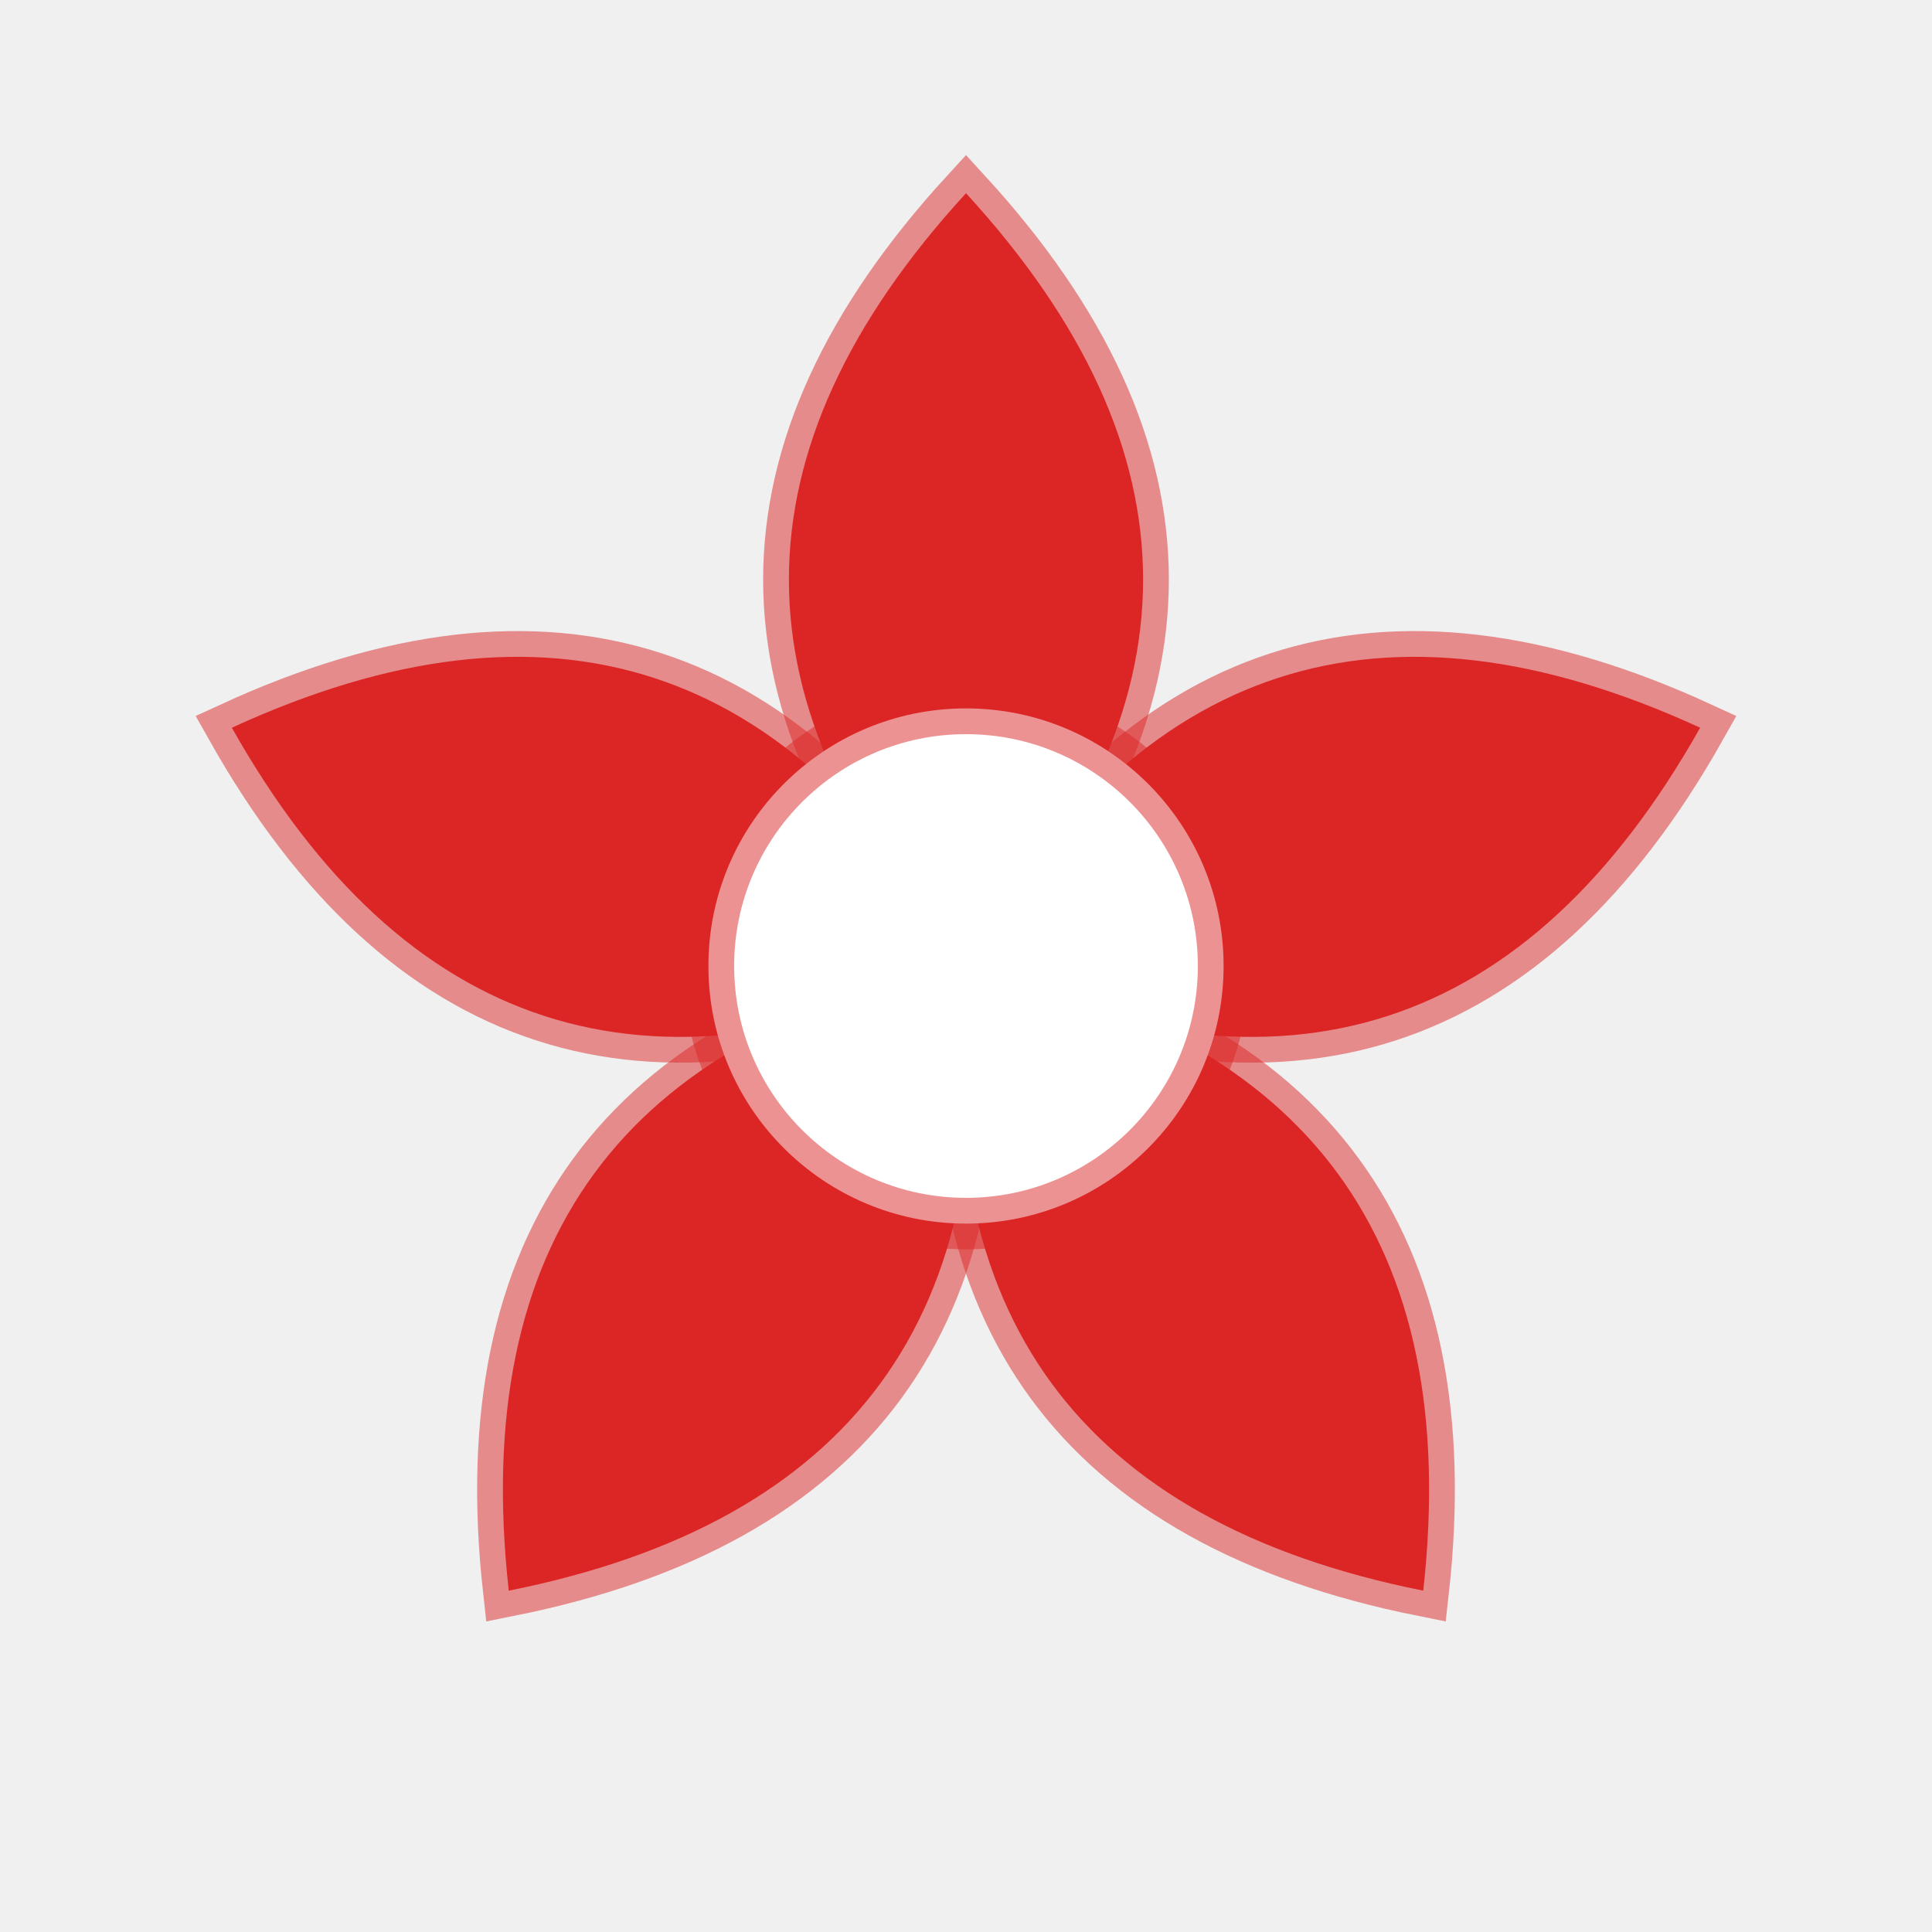
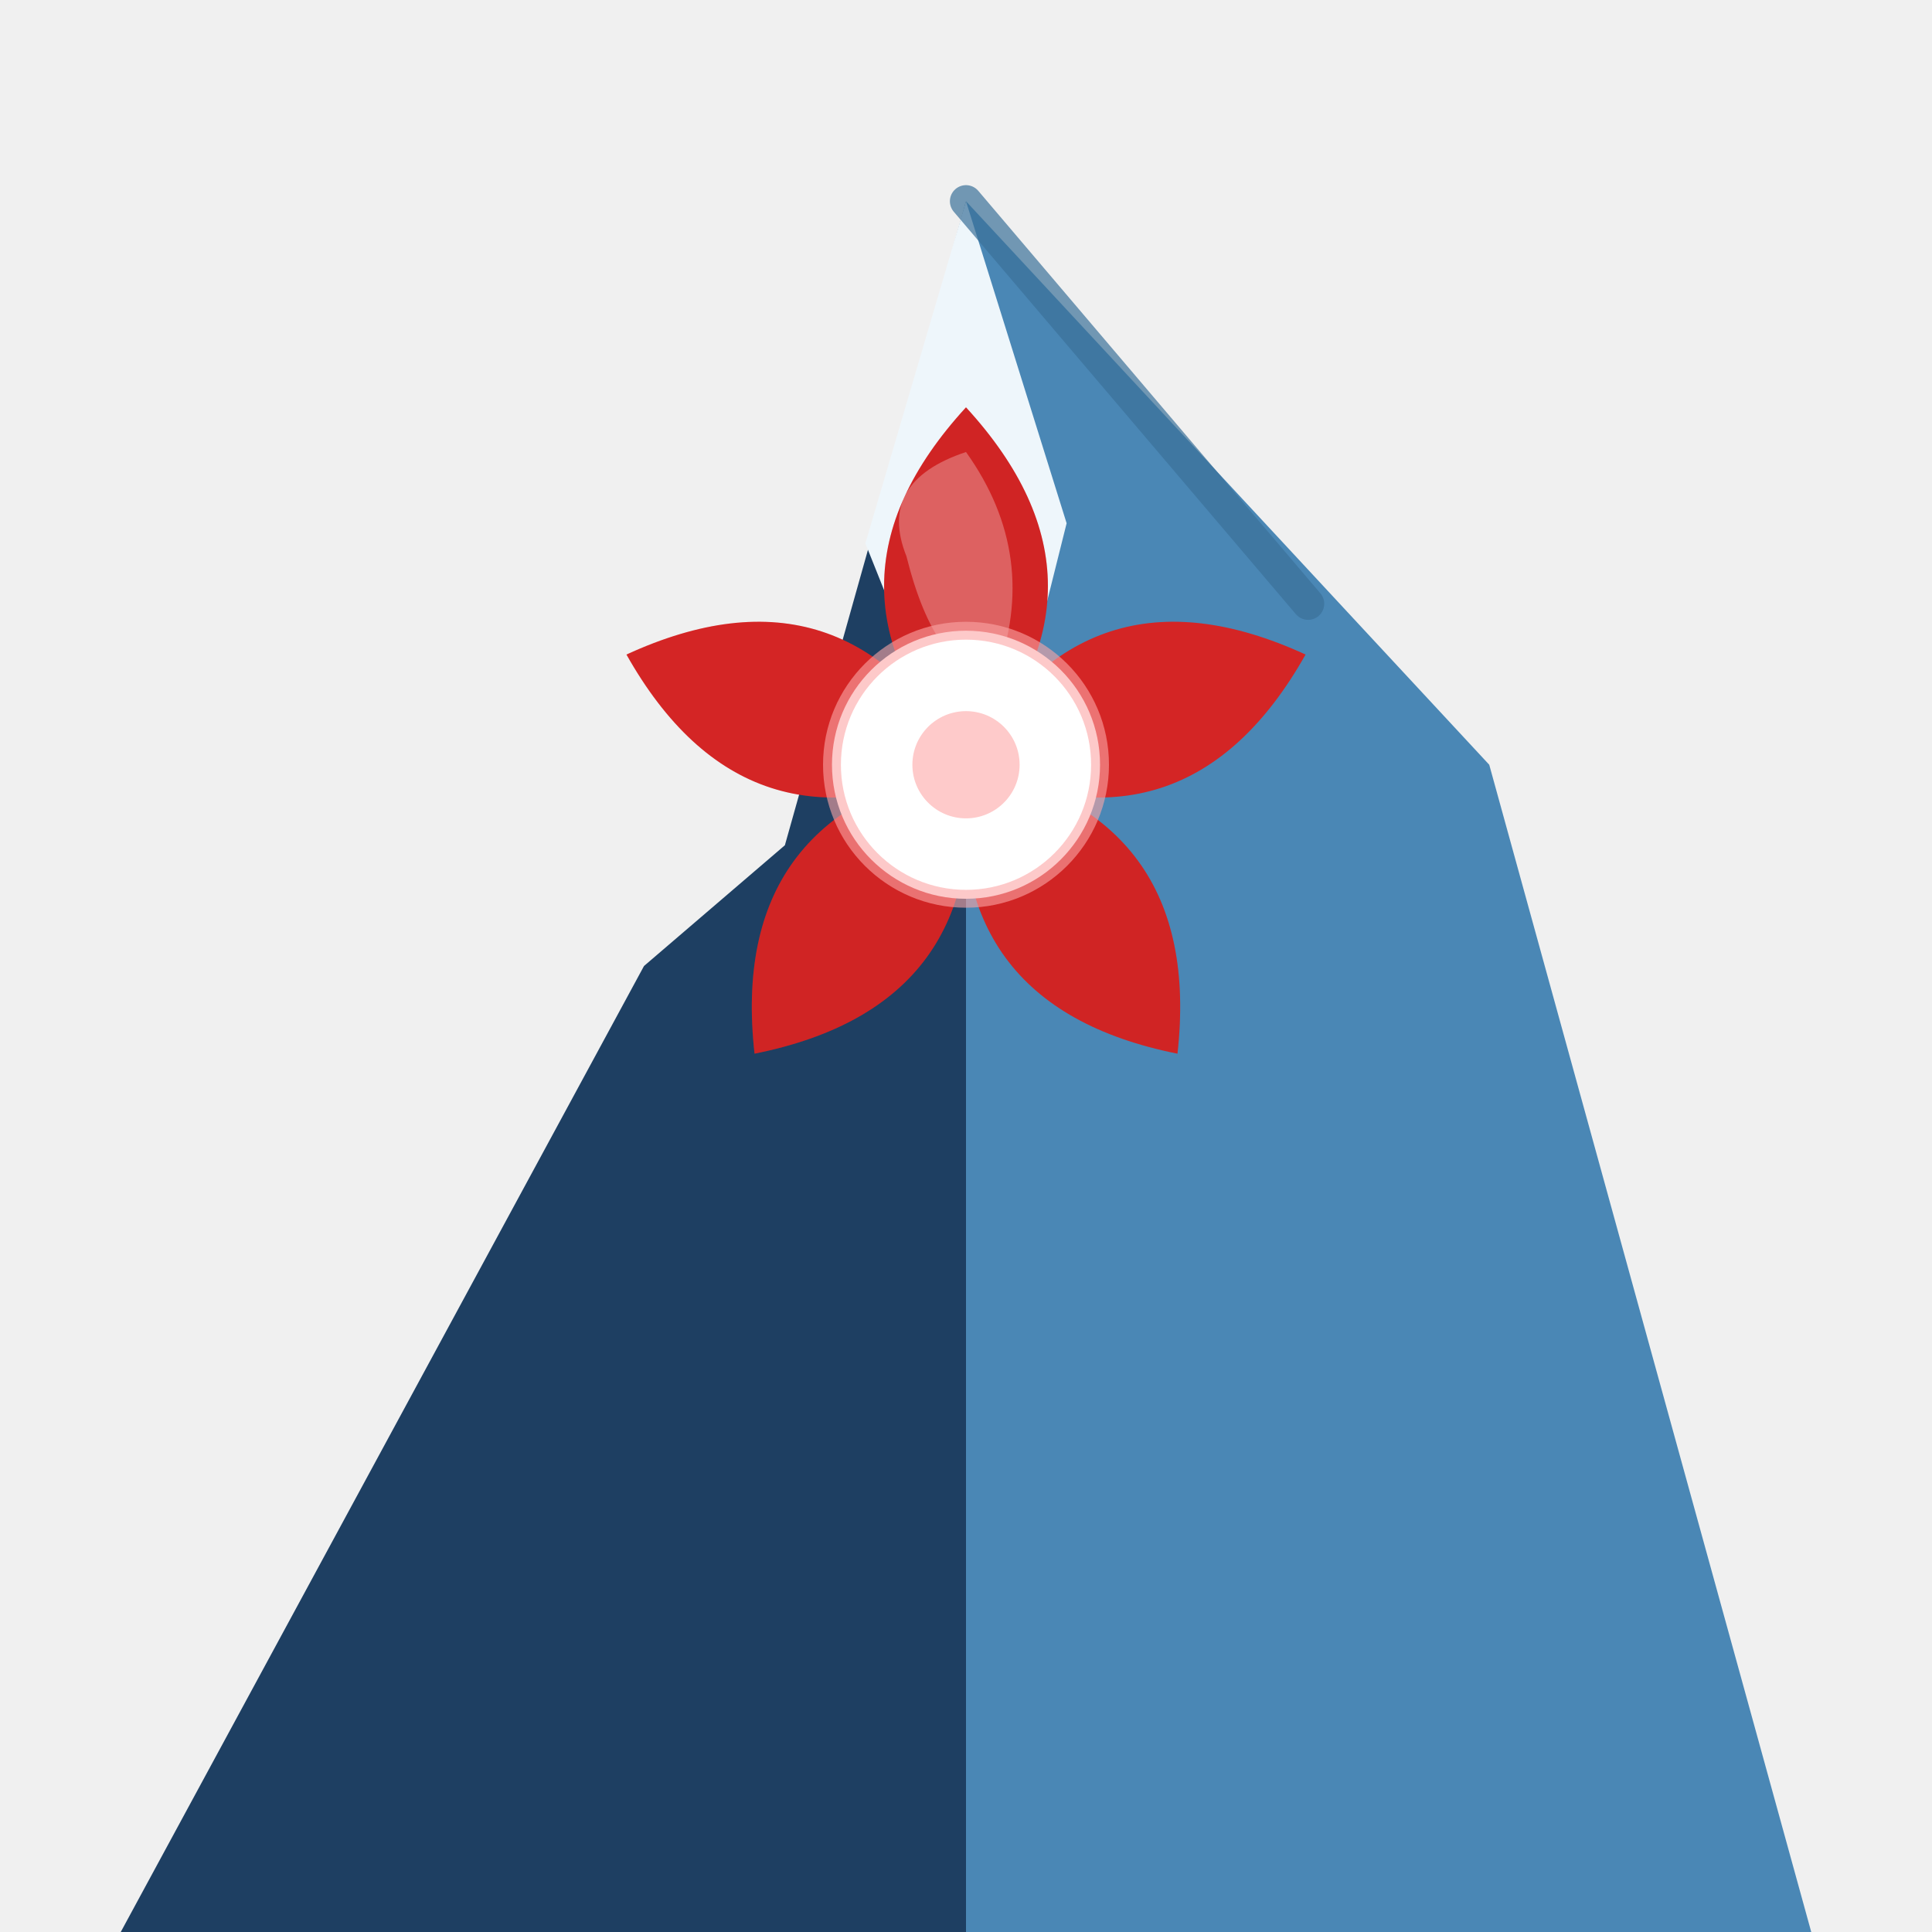
- <svg xmlns="http://www.w3.org/2000/svg" viewBox="0 0 30 30">
-   <path d="M15 3 Q20.5 9 15 15 Q9.5 9 15 3Z" fill="#DC2626" />
-   <path d="M26.4 11.3 Q22.4 18.4 15 15 Q19 7.9 26.4 11.3Z" fill="#DC2626" />
-   <path d="M22.1 24.7 Q14.1 23.1 15 15 Q23 16.6 22.1 24.7Z" fill="#DC2626" />
-   <path d="M7.9 24.7 Q7 16.6 15 15 Q15.9 23.1 7.9 24.7Z" fill="#DC2626" />
-   <path d="M3.6 11.3 Q11 7.9 15 15 Q7.6 18.4 3.6 11.3Z" fill="#DC2626" />
-   <path d="M15 3 Q20.5 9 15 15 Q9.5 9 15 3Z" fill="none" stroke="#DC2626" stroke-width="0.8" opacity="0.5" />
-   <path d="M26.4 11.3 Q22.4 18.4 15 15 Q19 7.9 26.4 11.3Z" fill="none" stroke="#DC2626" stroke-width="0.8" opacity="0.5" />
-   <path d="M22.1 24.7 Q14.1 23.1 15 15 Q23 16.6 22.1 24.7Z" fill="none" stroke="#DC2626" stroke-width="0.8" opacity="0.5" />
-   <path d="M7.9 24.7 Q7 16.6 15 15 Q15.9 23.1 7.9 24.7Z" fill="none" stroke="#DC2626" stroke-width="0.8" opacity="0.5" />
-   <path d="M3.6 11.3 Q11 7.9 15 15 Q7.6 18.4 3.6 11.3Z" fill="none" stroke="#DC2626" stroke-width="0.8" opacity="0.5" />
-   <circle cx="15" cy="15" r="4" fill="white" />
-   <circle cx="15" cy="15" r="4" fill="none" stroke="#DC2626" stroke-width="0.8" opacity="0.5" />
+ <svg xmlns="http://www.w3.org/2000/svg" viewBox="0 0 48 48">
+   <path d="M3 48 L16 24 L19.5 21 L24 5 L24 48 Z" fill="#1e3f62" />
+   <path d="M24 5 L37 19 L45 48 L24 48 Z" fill="#4a87b5" />
+   <path d="M21.5 13.5 L24 5 L26.5 13 L25.5 17 L22.5 16 Z" fill="#eef6fb" />
+   <path d="M24 5 L32.5 15" fill="none" stroke="#3a7099" stroke-width="0.8" stroke-linecap="round" opacity="0.7" />
+   <g transform="translate(24,19) scale(0.74) translate(-15,-15)">
+     <path d="M15 3 Q20.5 9 15 15 Q9.5 9 15 3Z" fill="#DC2626" />
+     <path d="M26.4 11.3 Q22.4 18.4 15 15 Q19 7.9 26.4 11.3Z" fill="#DC2626" />
+     <path d="M22.1 24.7 Q14.1 23.1 15 15 Q23 16.6 22.1 24.7Z" fill="#DC2626" />
+     <path d="M7.9 24.7 Q7 16.6 15 15 Q15.9 23.1 7.9 24.7Z" fill="#DC2626" />
+     <path d="M3.6 11.3 Q11 7.9 15 15 Q7.6 18.4 3.6 11.3Z" fill="#DC2626" />
+     <path d="M15 3 Q20.5 9 15 15 Q9.5 9 15 3Z" fill="#991b1b" opacity="0.18" />
+     <path d="M26.4 11.3 Q22.4 18.4 15 15 Q19 7.9 26.4 11.3Z" fill="#991b1b" opacity="0.12" />
+     <path d="M22.1 24.7 Q14.1 23.1 15 15 Q23 16.6 22.1 24.7Z" fill="#991b1b" opacity="0.18" />
+     <path d="M7.9 24.7 Q7 16.6 15 15 Q15.9 23.1 7.9 24.7Z" fill="#991b1b" opacity="0.18" />
+     <path d="M3.6 11.3 Q11 7.9 15 15 Q7.6 18.4 3.6 11.3Z" fill="#991b1b" opacity="0.12" />
+     <path d="M15 4.5 Q17.5 8 16 12 Q14 12 13 8 Q12 5.5 15 4.5Z" fill="white" opacity="0.28" />
+     <circle cx="15" cy="15" r="4.5" fill="white" />
+     <circle cx="15" cy="15" r="4.5" fill="none" stroke="#fca5a5" stroke-width="0.6" opacity="0.6" />
+     <circle cx="15" cy="15" r="1.8" fill="#fecaca" />
+   </g>
</svg>
